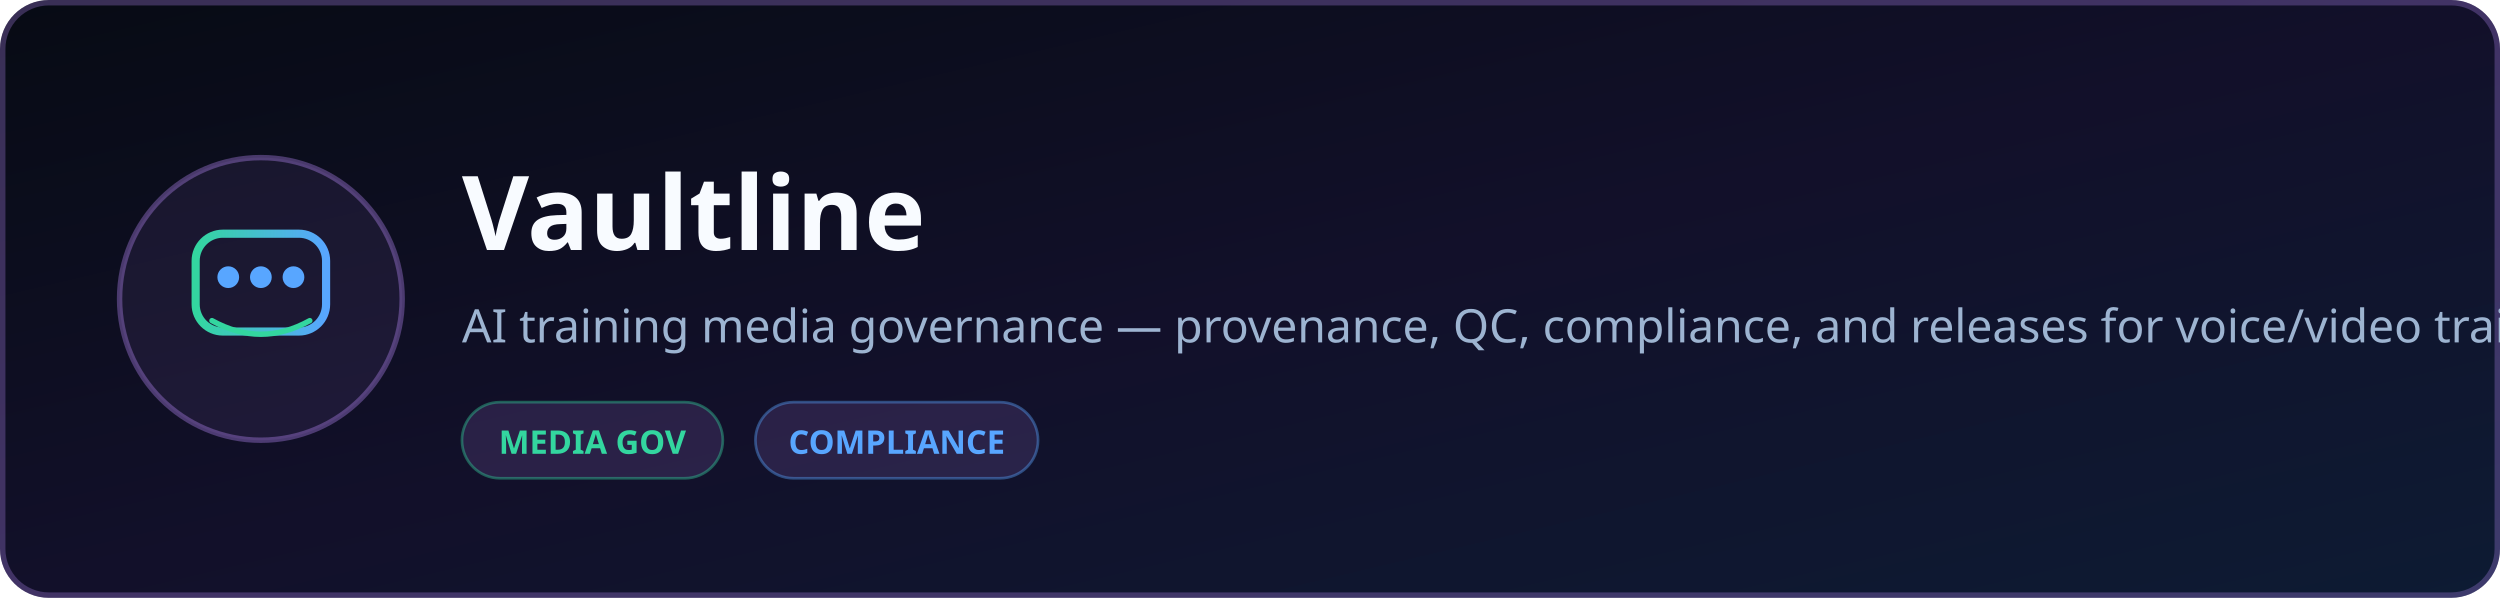
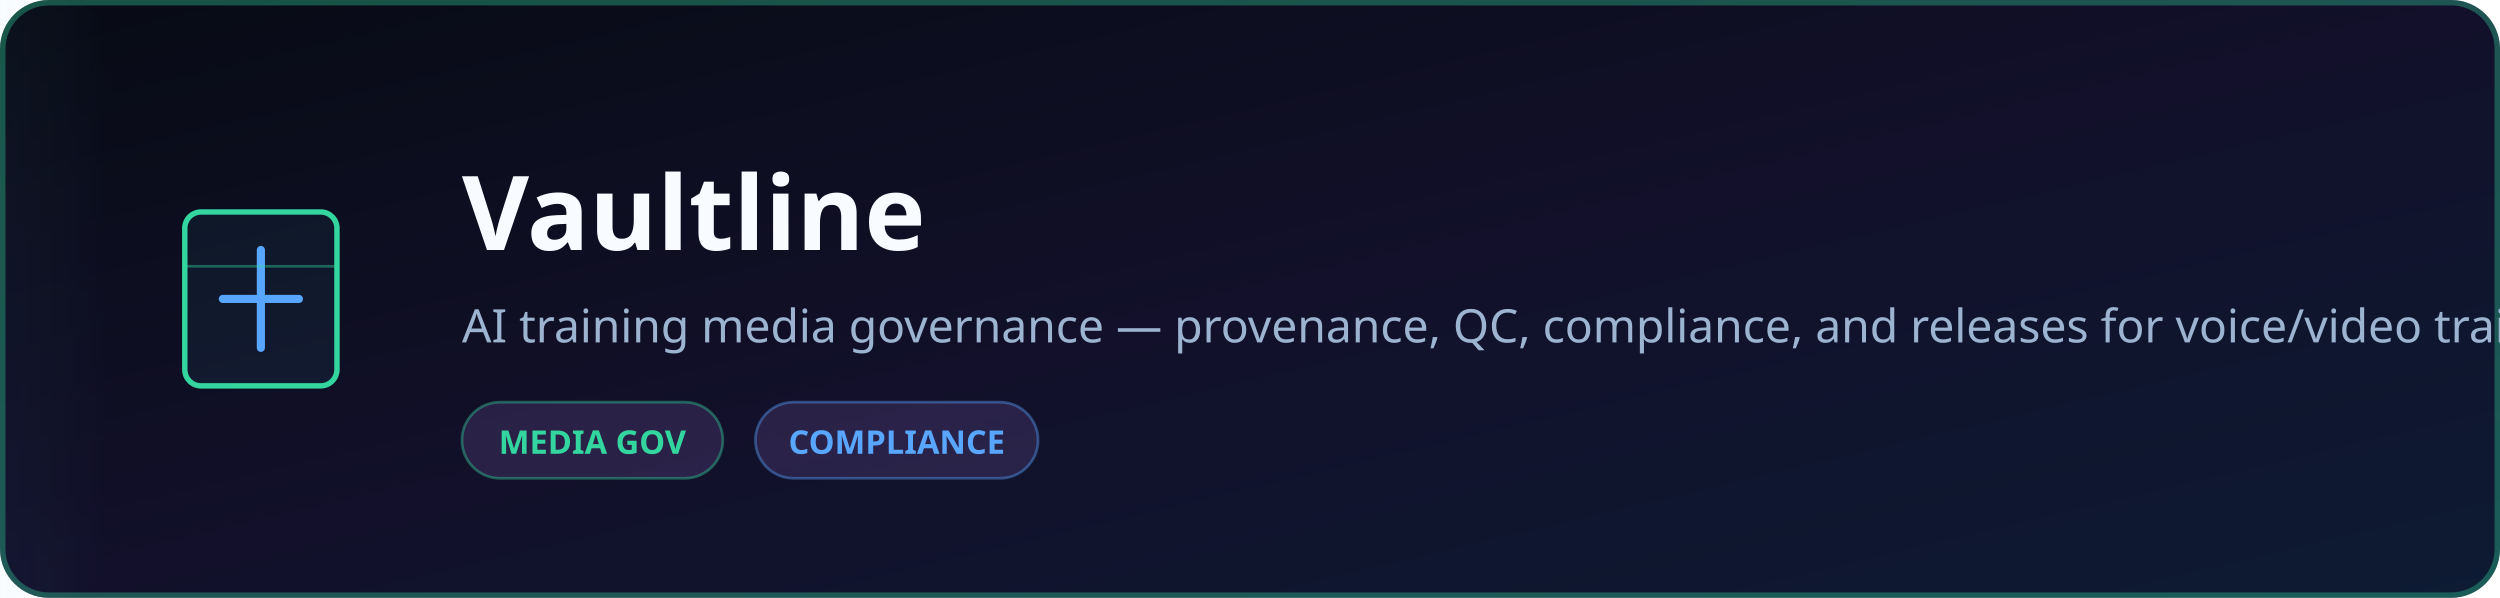
<svg xmlns="http://www.w3.org/2000/svg" width="920" height="220" viewBox="0 0 920 220" role="img" aria-label="Vaultline">
  <defs>
    <linearGradient id="bg" x1="0%" y1="0%" x2="100%" y2="100%">
      <stop offset="0%" stop-color="#070b14" />
      <stop offset="50%" stop-color="#12102a" />
      <stop offset="100%" stop-color="#0d1b33" />
    </linearGradient>
    <linearGradient id="accent" x1="0%" y1="0%" x2="100%" y2="0%">
      <stop offset="0%" stop-color="#33d69f" />
      <stop offset="100%" stop-color="#58a6ff" />
    </linearGradient>
+     <linearGradient id="shimmer" x1="0%" y1="0%" x2="100%" y2="0%">
+       <stop offset="0%" stop-color="#33d69f" stop-opacity="0" />
+       <stop offset="50%" stop-color="#33d69f" stop-opacity="0.15" />
+       <stop offset="100%" stop-color="#58a6ff" stop-opacity="0" />
+     </linearGradient>
  </defs>
  <rect width="920" height="220" rx="18" fill="url(#bg)" />
-   <rect x="1" y="1" width="918" height="218" rx="17" fill="none" stroke="rgba(188,140,255,0.28)" stroke-width="2" />
-   <circle cx="96" cy="110" r="52" fill="rgba(188,140,255,0.08)" stroke="rgba(188,140,255,0.35)" stroke-width="2" />
-   <rect x="72" y="86" width="48" height="36" rx="10" fill="none" stroke="url(#accent)" stroke-width="3" />
-   <circle cx="84" cy="102" r="4" fill="#58a6ff" />
-   <circle cx="96" cy="102" r="4" fill="#58a6ff" />
-   <circle cx="108" cy="102" r="4" fill="#58a6ff" />
-   <path d="M78 118 Q96 128 114 118" fill="none" stroke="#33d69f" stroke-width="2" stroke-linecap="round" />
+   <rect x="-200" y="0" width="240" height="220" rx="18" fill="url(#shimmer)" opacity="0.9">
+     <animate attributeName="x" values="-240;920" dur="7s" repeatCount="indefinite" />
+   </rect>
+   <rect x="1" y="1" width="918" height="218" rx="17" fill="none" stroke="#33d69f" stroke-width="2" opacity="0.35">
+     <animate attributeName="opacity" values="0.35;0.65;0.35" dur="3s" repeatCount="indefinite" />
+   </rect>
+   <rect x="68" y="78" width="56" height="64" rx="6" fill="rgba(79,214,224,0.06)" stroke="#33d69f" stroke-width="2" />
+   <path d="M96 92 V128 M82 110 H110" stroke="#58a6ff" stroke-width="3" stroke-linecap="round">
+     <animate attributeName="opacity" values="1;0.35;1" dur="2s" repeatCount="indefinite" />
+   </path>
+   <line x1="68" y1="98" x2="124" y2="98" stroke="#33d69f" stroke-width="1" opacity="0.4">
+     <animateTransform attributeName="transform" type="translate" values="0 0; 0 44; 0 0" dur="3s" repeatCount="indefinite" />
+   </line>
  <text x="170" y="92" fill="#f8fbff" font-family="Segoe UI, system-ui, sans-serif" font-size="38" font-weight="800">Vaultline</text>
  <text x="170" y="126" fill="#9db4d1" font-family="Segoe UI, system-ui, sans-serif" font-size="17" font-weight="500">AI training media governance — provenance, QC, compliance, and releases for voice/video training data.</text>
-   <rect x="170" y="148" width="96" height="28" rx="14" fill="rgba(188,140,255,0.14)" stroke="#33d69f66" stroke-width="1" />
+   <rect x="170" y="148" width="96" height="28" rx="14" fill="rgba(188,140,255,0.14)" stroke="#33d69f66" stroke-width="1">
+     <animate attributeName="opacity" values="1;0.75;1" dur="2.5s" begin="0s" repeatCount="indefinite" />
+   </rect>
  <text x="218" y="167" fill="#33d69f" font-family="Segoe UI, system-ui, sans-serif" font-size="12" font-weight="700" text-anchor="middle">MEDIA GOV</text>
-   <rect x="278" y="148" width="104" height="28" rx="14" fill="rgba(188,140,255,0.14)" stroke="#58a6ff66" stroke-width="1" />
+   <rect x="278" y="148" width="104" height="28" rx="14" fill="rgba(188,140,255,0.14)" stroke="#58a6ff66" stroke-width="1">
+     <animate attributeName="opacity" values="1;0.75;1" dur="2.5s" begin="0.3s" repeatCount="indefinite" />
+   </rect>
  <text x="330" y="167" fill="#58a6ff" font-family="Segoe UI, system-ui, sans-serif" font-size="12" font-weight="700" text-anchor="middle">COMPLIANCE</text>
</svg>
